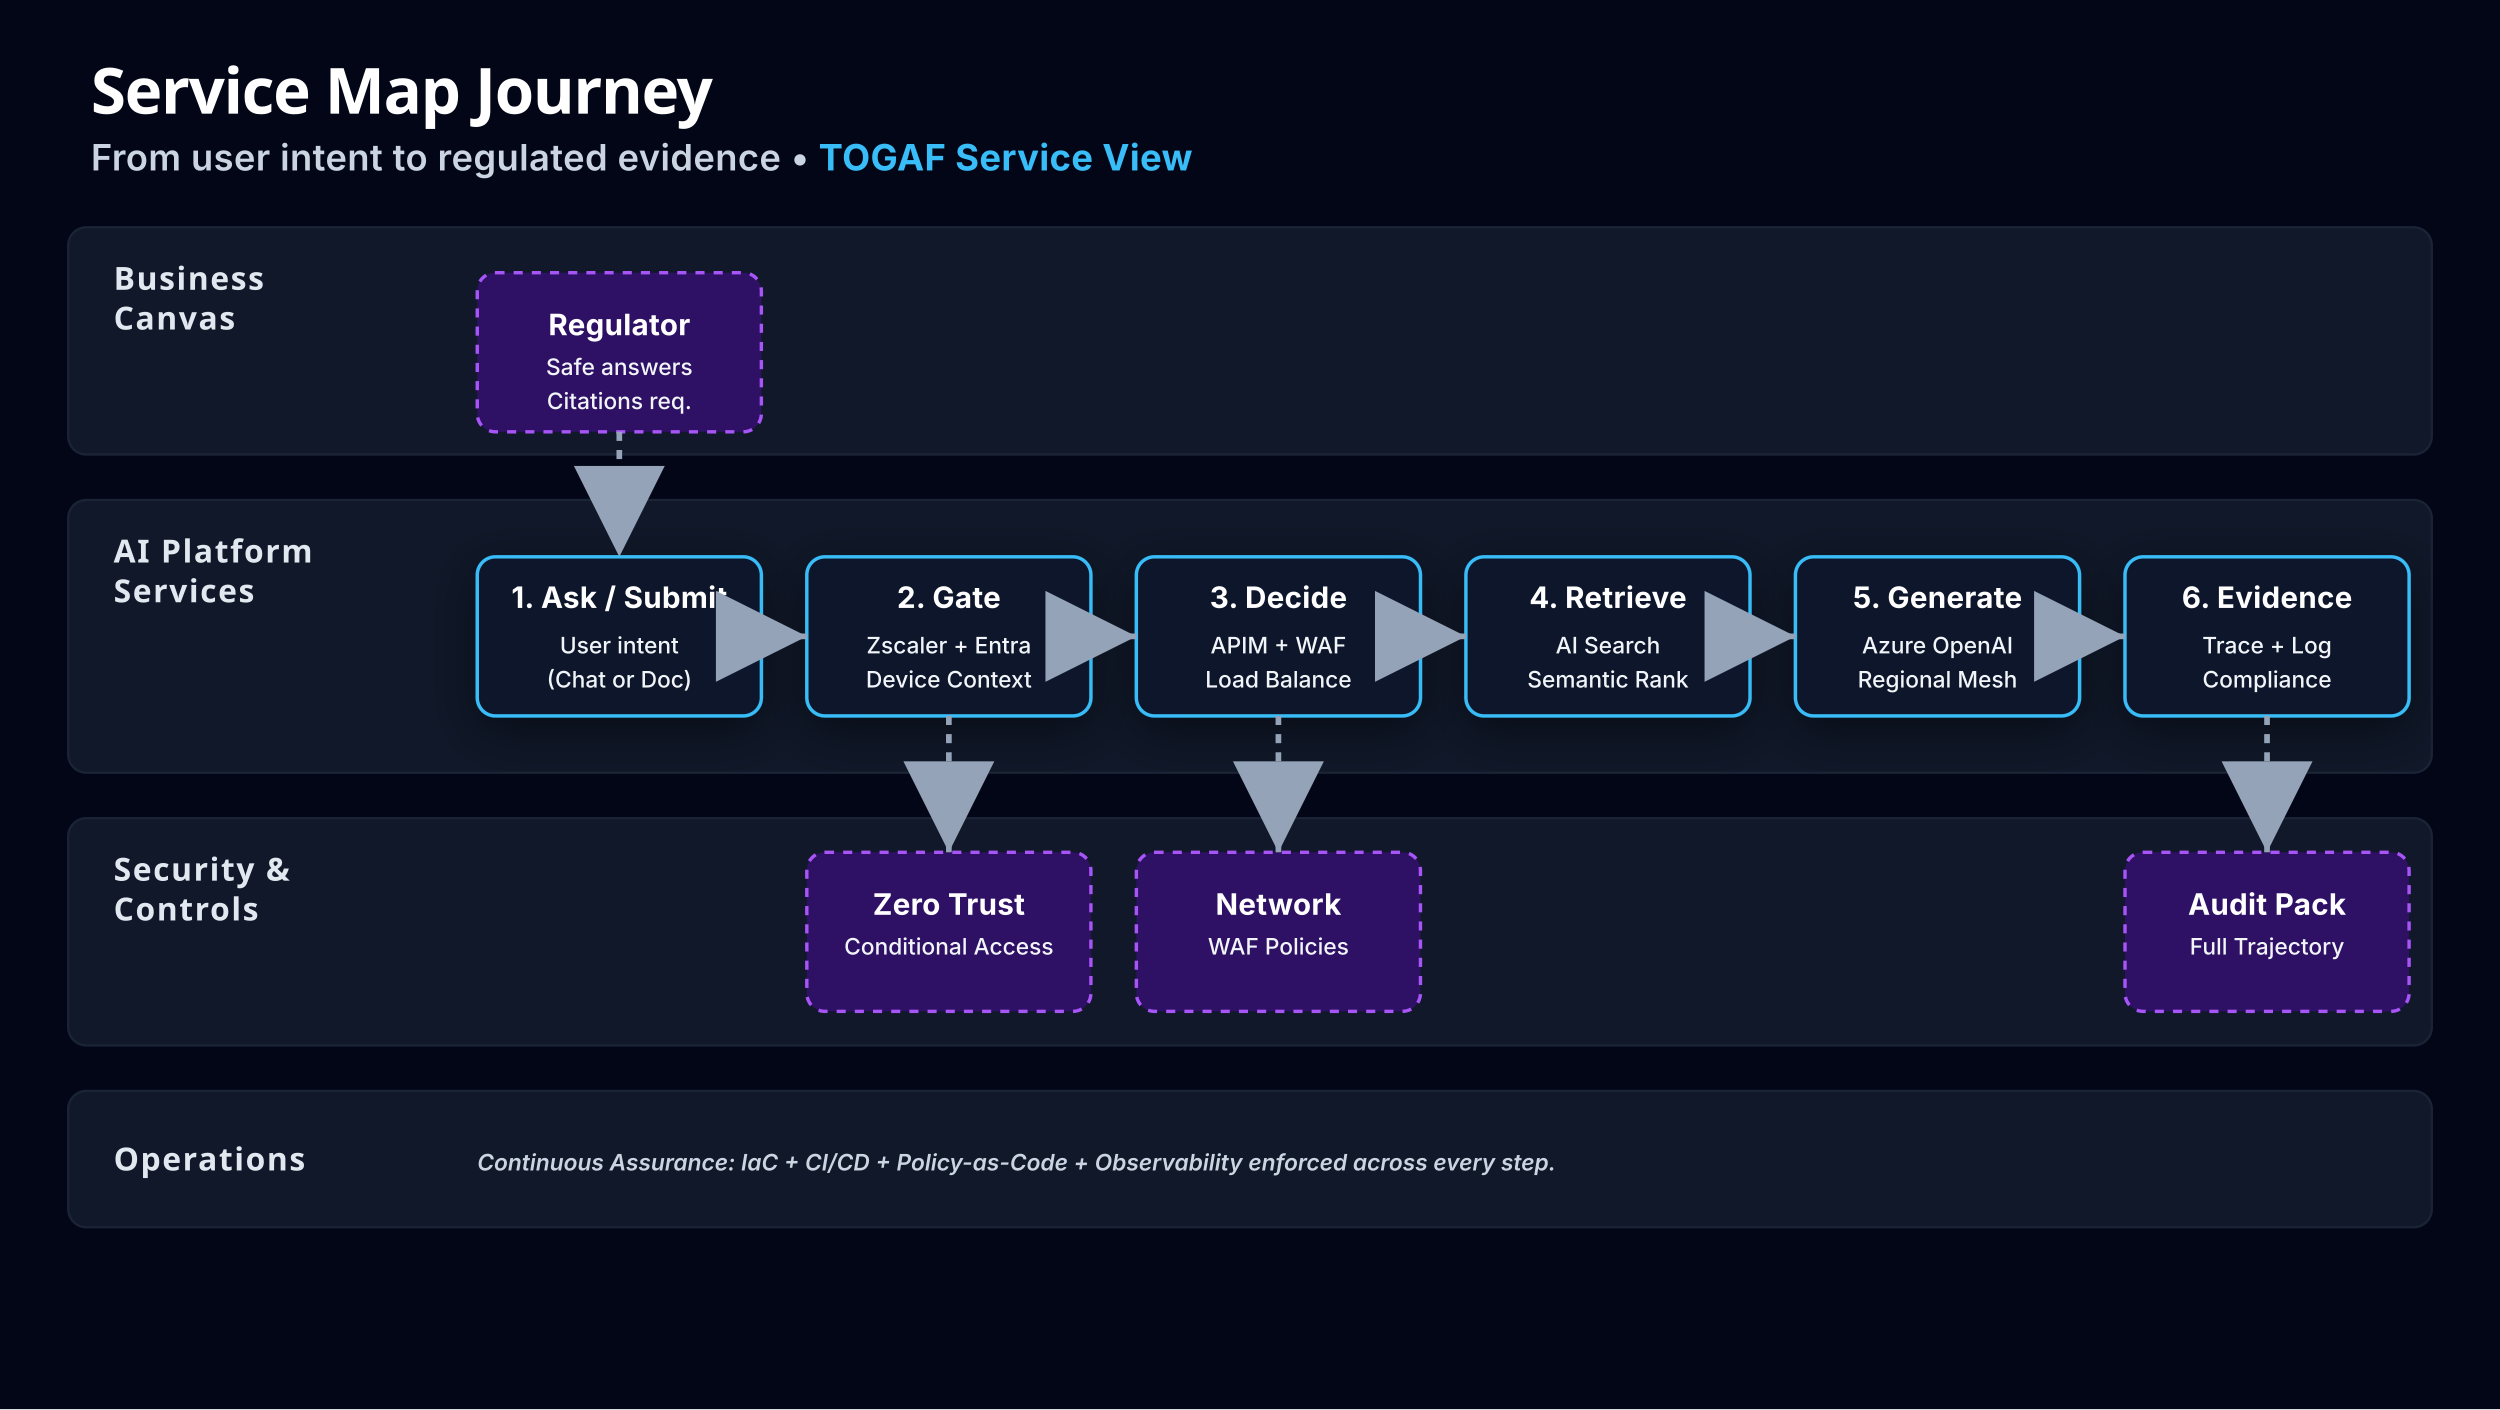
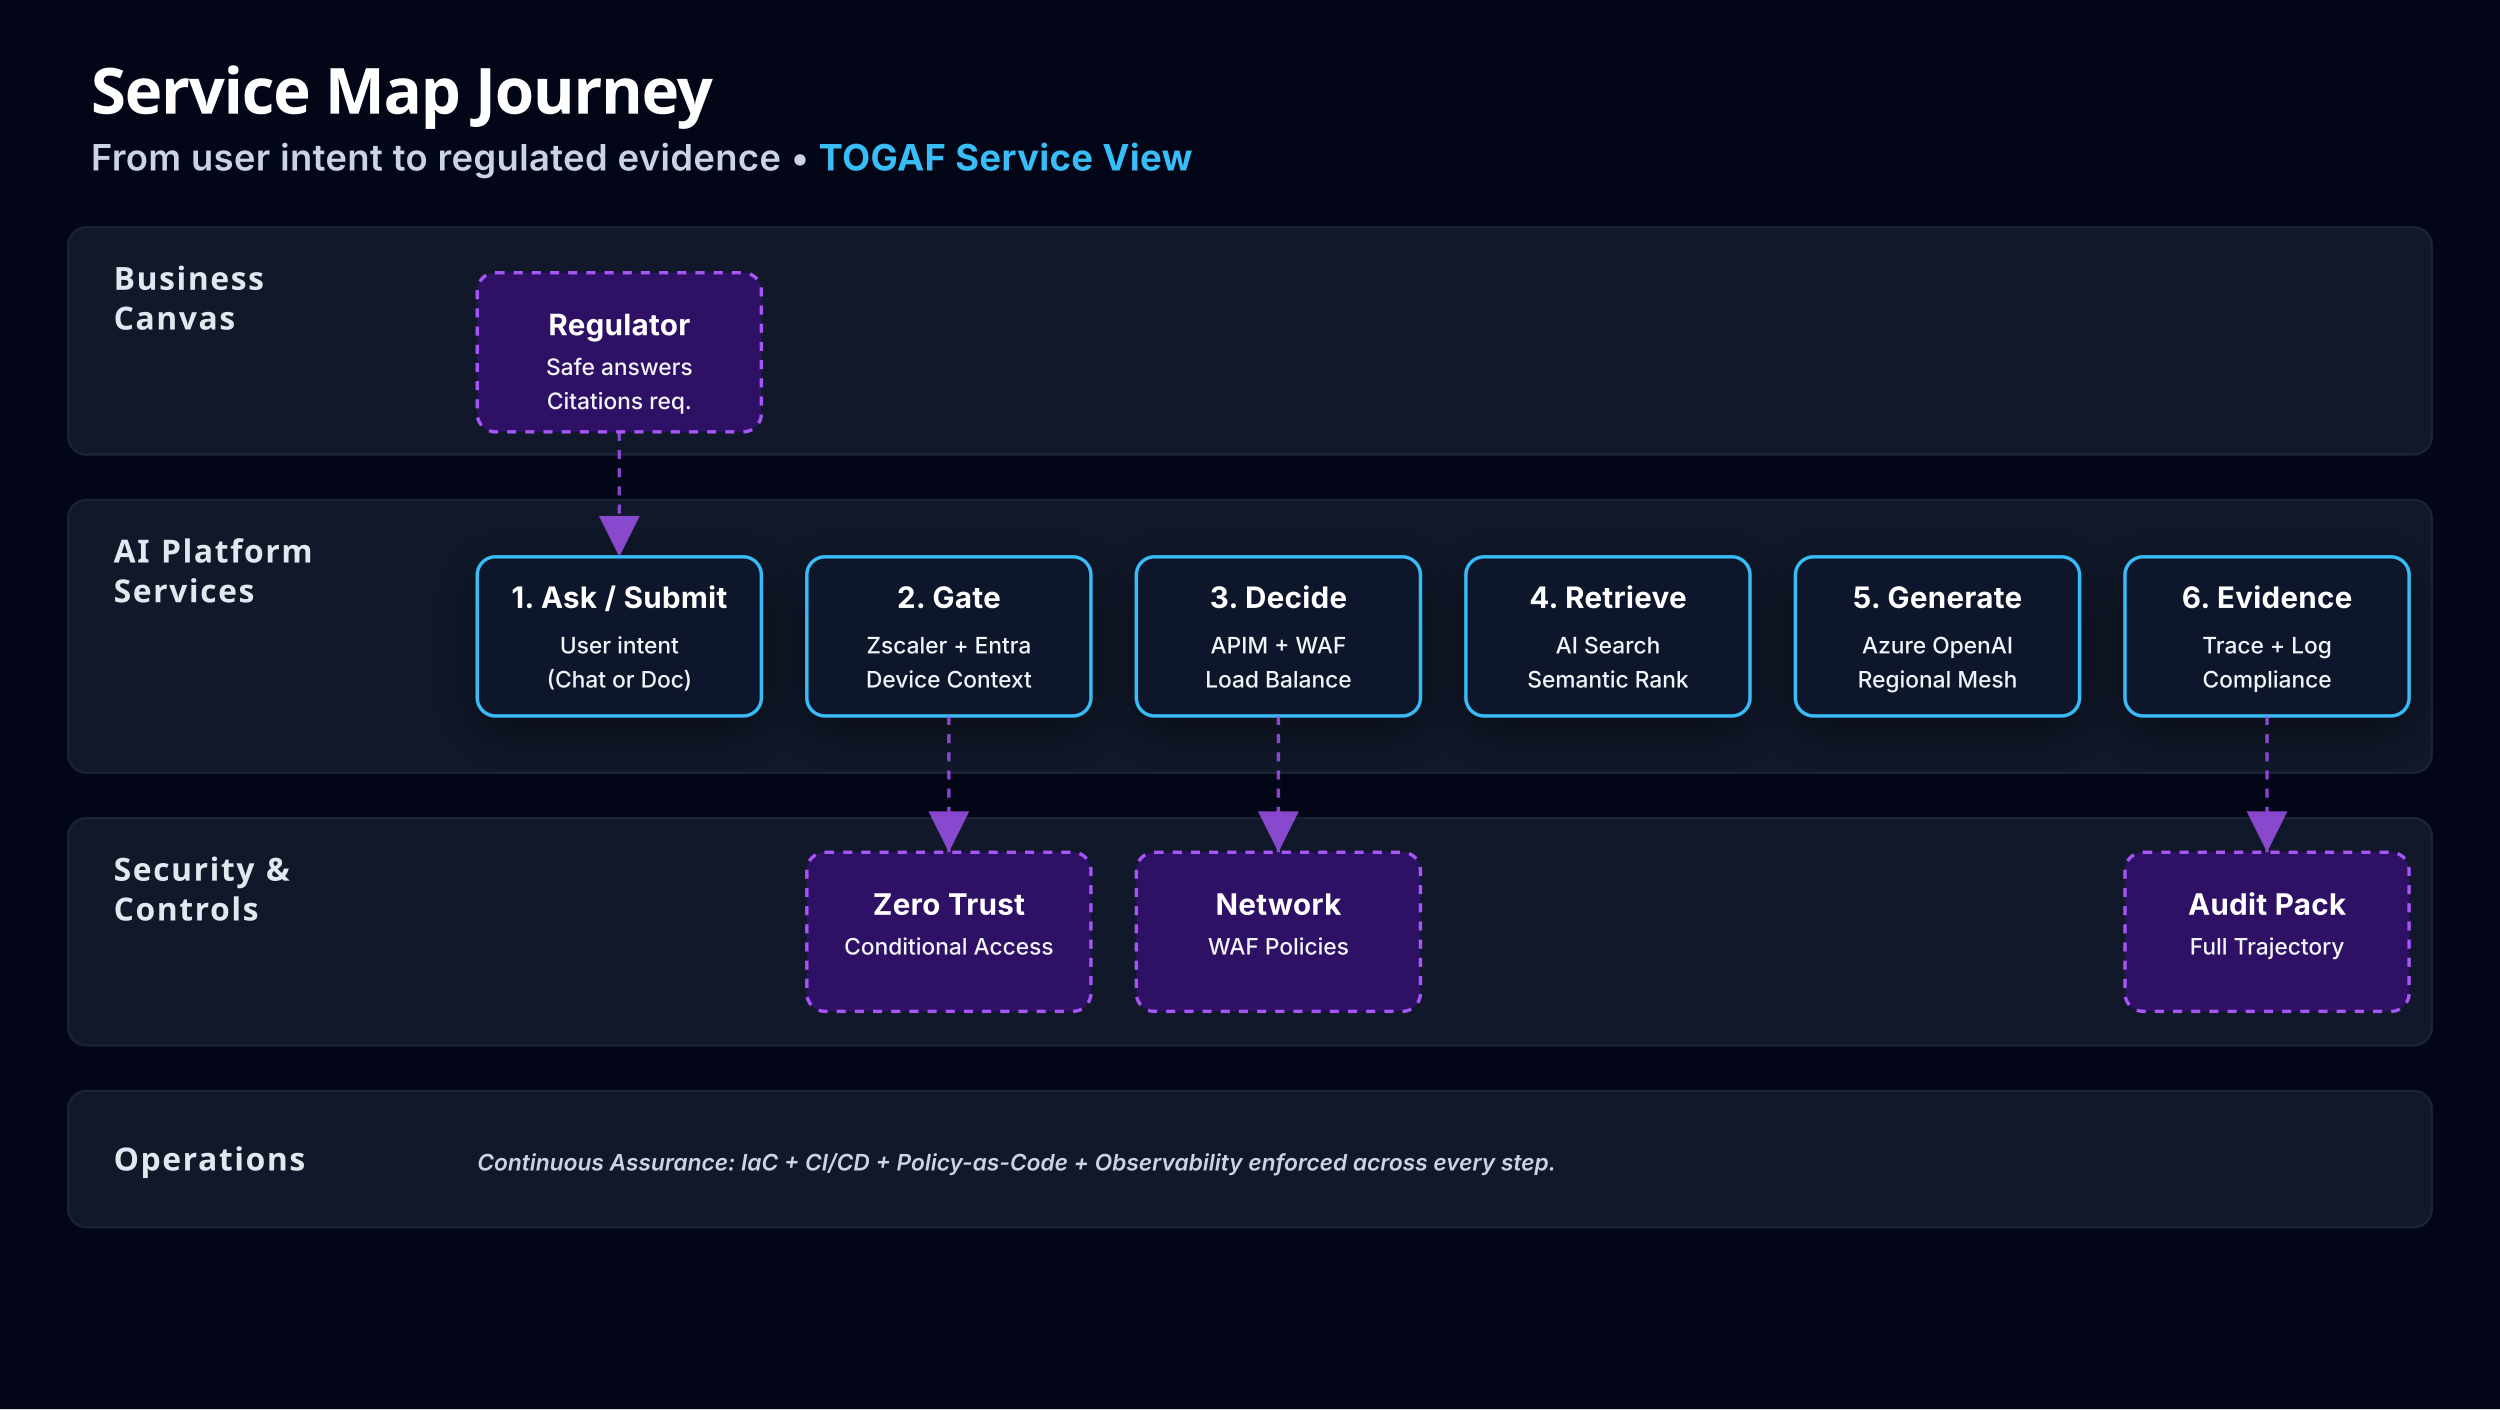
<svg xmlns="http://www.w3.org/2000/svg" width="2200" height="1240" viewBox="0 0 2200 1240">
  <defs>
    <style>
-       /* Solid State Typography - Scaled Up */
+       /* Solid State Typography */
      .title { font: 800 56px 'Outfit', 'Segoe UI', sans-serif; fill: #FFFFFF; letter-spacing: -0.02em; }
      .subtitle { font: 600 32px 'Inter', 'Segoe UI', sans-serif; fill: #CBD5E1; letter-spacing: 0.01em; }
      
-       /* Swimlane Headers */
      .h2 { font: 800 28px 'Outfit', 'Segoe UI', sans-serif; fill: #E2E8F0; text-transform: uppercase; letter-spacing: 0.05em; opacity: 1; }
      
-       /* Card Text - LARGER */
      .small { font: 700 26px 'Inter', 'Segoe UI', sans-serif; fill: #FFFFFF; letter-spacing: 0.01em; }
      .note { font: 500 20px 'Inter', 'Segoe UI', sans-serif; fill: #F1F5F9; }
      
      /* Solid Containers */
      .box2 { 
        fill: #1E293B; 
        stroke: #334155; 
        stroke-width: 2; 
        rx: 16; ry: 16; 
        opacity: 0.5; 
      }
      
      .box { 
        fill: #0F172A; 
        stroke: #38BDF8; 
        stroke-width: 3; 
        rx: 16; ry: 16; 
        filter: drop-shadow(0 12px 20px rgba(0,0,0,0.5)); 
      }
      
      .accent { 
        fill: #2E1065; 
        stroke: #A855F7; 
        stroke-width: 3; 
        stroke-dasharray: 8 8;
        rx: 16; ry: 16; 
      }
      
-       .line { stroke: #94A3B8; stroke-width: 5; fill: none; opacity: 1; }
-       .arrow { marker-end: url(#arrow); }
+       /* ANIMATED ARROWS */
+       @keyframes flow {
+         to { stroke-dashoffset: -20; }
+       }
+       
+       /* Main Flow (Horizontal) - Cyan Neon */
+       .line-flow { 
+         stroke: #38BDF8; 
+         stroke-width: 4; 
+         fill: none; 
+         stroke-dasharray: 12 6; 
+         animation: flow 1s linear infinite; 
+         filter: drop-shadow(0 0 5px rgba(56, 189, 248, 0.5));
+       }
+       
+       /* Vertical Connectors (Vertical) - Purple Neon */
+       .line-vertical { 
+         stroke: #A855F7; 
+         stroke-width: 3; 
+         fill: none; 
+         stroke-dasharray: 8 8; 
+         animation: flow 2s linear infinite reverse; 
+         opacity: 0.8;
+       }
+       
+       .arrow-cyan { marker-end: url(#arrow-cyan); }
+       .arrow-purple { marker-end: url(#arrow-purple); }
      
      .footer-note { font: 600 20px 'Inter', sans-serif; fill: #CBD5E1; font-style: italic; }
    </style>
-     <marker id="arrow" markerWidth="20" markerHeight="20" refX="18" refY="10" orient="auto">
-       <path d="M2,2 L18,10 L2,18 L2,2" fill="#94A3B8" />
+     <marker id="arrow-cyan" markerWidth="16" markerHeight="16" refX="14" refY="8" orient="auto">
+       <path d="M2,2 L14,8 L2,14 L2,2" fill="#38BDF8" />
+     </marker>
+     <marker id="arrow-purple" markerWidth="16" markerHeight="16" refX="14" refY="8" orient="auto">
+       <path d="M2,2 L14,8 L2,14 L2,2" fill="#A855F7" />
    </marker>
  </defs>
  <rect width="2200" height="1240" fill="#020617" />
  <text x="80" y="100" class="title" text-anchor="start">Service Map Journey</text>
  <text x="80" y="150" class="subtitle" text-anchor="start">From user intent to regulated evidence • <tspan fill="#38BDF8" font-weight="700">TOGAF Service View</tspan>
  </text>
  <rect x="60" y="200" width="2080" height="200" class="box2" />
  <text x="100" y="255" class="h2" text-anchor="start">Business</text>
  <text x="100" y="290" class="h2" text-anchor="start">Canvas</text>
  <rect x="60" y="440" width="2080" height="240" class="box2" />
  <text x="100" y="495" class="h2" text-anchor="start">AI Platform</text>
  <text x="100" y="530" class="h2" text-anchor="start">Services</text>
  <rect x="60" y="720" width="2080" height="200" class="box2" />
  <text x="100" y="775" class="h2" text-anchor="start">Security &amp;</text>
  <text x="100" y="810" class="h2" text-anchor="start">Controls</text>
  <rect x="60" y="960" width="2080" height="120" class="box2" />
  <text x="100" y="1030" class="h2" text-anchor="start">Operations</text>
  <rect x="420" y="490" width="250" height="140" class="box" />
  <text x="545" y="535" class="small" text-anchor="middle">1. Ask / Submit</text>
  <text x="545" y="575" class="note" text-anchor="middle">User intent</text>
  <text x="545" y="605" class="note" text-anchor="middle">(Chat or Doc)</text>
  <rect x="710" y="490" width="250" height="140" class="box" />
  <text x="835" y="535" class="small" text-anchor="middle">2. Gate</text>
  <text x="835" y="575" class="note" text-anchor="middle">Zscaler + Entra</text>
  <text x="835" y="605" class="note" text-anchor="middle">Device Context</text>
  <rect x="1000" y="490" width="250" height="140" class="box" />
  <text x="1125" y="535" class="small" text-anchor="middle">3. Decide</text>
  <text x="1125" y="575" class="note" text-anchor="middle">APIM + WAF</text>
  <text x="1125" y="605" class="note" text-anchor="middle">Load Balance</text>
  <rect x="1290" y="490" width="250" height="140" class="box" />
  <text x="1415" y="535" class="small" text-anchor="middle">4. Retrieve</text>
  <text x="1415" y="575" class="note" text-anchor="middle">AI Search</text>
  <text x="1415" y="605" class="note" text-anchor="middle">Semantic Rank</text>
  <rect x="1580" y="490" width="250" height="140" class="box" />
  <text x="1705" y="535" class="small" text-anchor="middle">5. Generate</text>
  <text x="1705" y="575" class="note" text-anchor="middle">Azure OpenAI</text>
  <text x="1705" y="605" class="note" text-anchor="middle">Regional Mesh</text>
  <rect x="1870" y="490" width="250" height="140" class="box" />
  <text x="1995" y="535" class="small" text-anchor="middle">6. Evidence</text>
  <text x="1995" y="575" class="note" text-anchor="middle">Trace + Log</text>
  <text x="1995" y="605" class="note" text-anchor="middle">Compliance</text>
-   <line x1="670" y1="560" x2="710" y2="560" class="line arrow" />
-   <line x1="960" y1="560" x2="1000" y2="560" class="line arrow" />
-   <line x1="1250" y1="560" x2="1290" y2="560" class="line arrow" />
-   <line x1="1540" y1="560" x2="1580" y2="560" class="line arrow" />
-   <line x1="1830" y1="560" x2="1870" y2="560" class="line arrow" />
+   <line x1="670" y1="560" x2="710" y2="560" class="line-flow arrow-cyan" />
+   <line x1="960" y1="560" x2="1000" y2="560" class="line-flow arrow-cyan" />
+   <line x1="1250" y1="560" x2="1290" y2="560" class="line-flow arrow-cyan" />
+   <line x1="1540" y1="560" x2="1580" y2="560" class="line-flow arrow-cyan" />
+   <line x1="1830" y1="560" x2="1870" y2="560" class="line-flow arrow-cyan" />
  <rect x="420" y="240" width="250" height="140" class="accent" />
  <text x="545" y="295" class="small" text-anchor="middle" fill="#A855F7">Regulator</text>
  <text x="545" y="330" class="note" text-anchor="middle">Safe answers</text>
  <text x="545" y="360" class="note" text-anchor="middle">Citations req.</text>
-   <line x1="545" y1="380" x2="545" y2="490" class="line arrow" stroke-dasharray="8 8" />
+   <line x1="545" y1="380" x2="545" y2="490" class="line-vertical arrow-purple" />
  <rect x="710" y="750" width="250" height="140" class="accent" />
  <text x="835" y="805" class="small" text-anchor="middle" fill="#A855F7">Zero Trust</text>
  <text x="835" y="840" class="note" text-anchor="middle">Conditional Access</text>
-   <line x1="835" y1="630" x2="835" y2="750" class="line arrow" stroke-dasharray="8 8" />
+   <line x1="835" y1="630" x2="835" y2="750" class="line-vertical arrow-purple" />
  <rect x="1000" y="750" width="250" height="140" class="accent" />
  <text x="1125" y="805" class="small" text-anchor="middle" fill="#A855F7">Network</text>
  <text x="1125" y="840" class="note" text-anchor="middle">WAF Policies</text>
-   <line x1="1125" y1="630" x2="1125" y2="750" class="line arrow" stroke-dasharray="8 8" />
+   <line x1="1125" y1="630" x2="1125" y2="750" class="line-vertical arrow-purple" />
  <rect x="1870" y="750" width="250" height="140" class="accent" />
  <text x="1995" y="805" class="small" text-anchor="middle" fill="#A855F7">Audit Pack</text>
  <text x="1995" y="840" class="note" text-anchor="middle">Full Trajectory</text>
-   <line x1="1995" y1="630" x2="1995" y2="750" class="line arrow" stroke-dasharray="8 8" />
+   <line x1="1995" y1="630" x2="1995" y2="750" class="line-vertical arrow-purple" />
  <text x="420" y="1030" class="footer-note" text-anchor="start">Continuous Assurance: IaC + CI/CD + Policy-as-Code + Observability enforced across every step.</text>
</svg>
